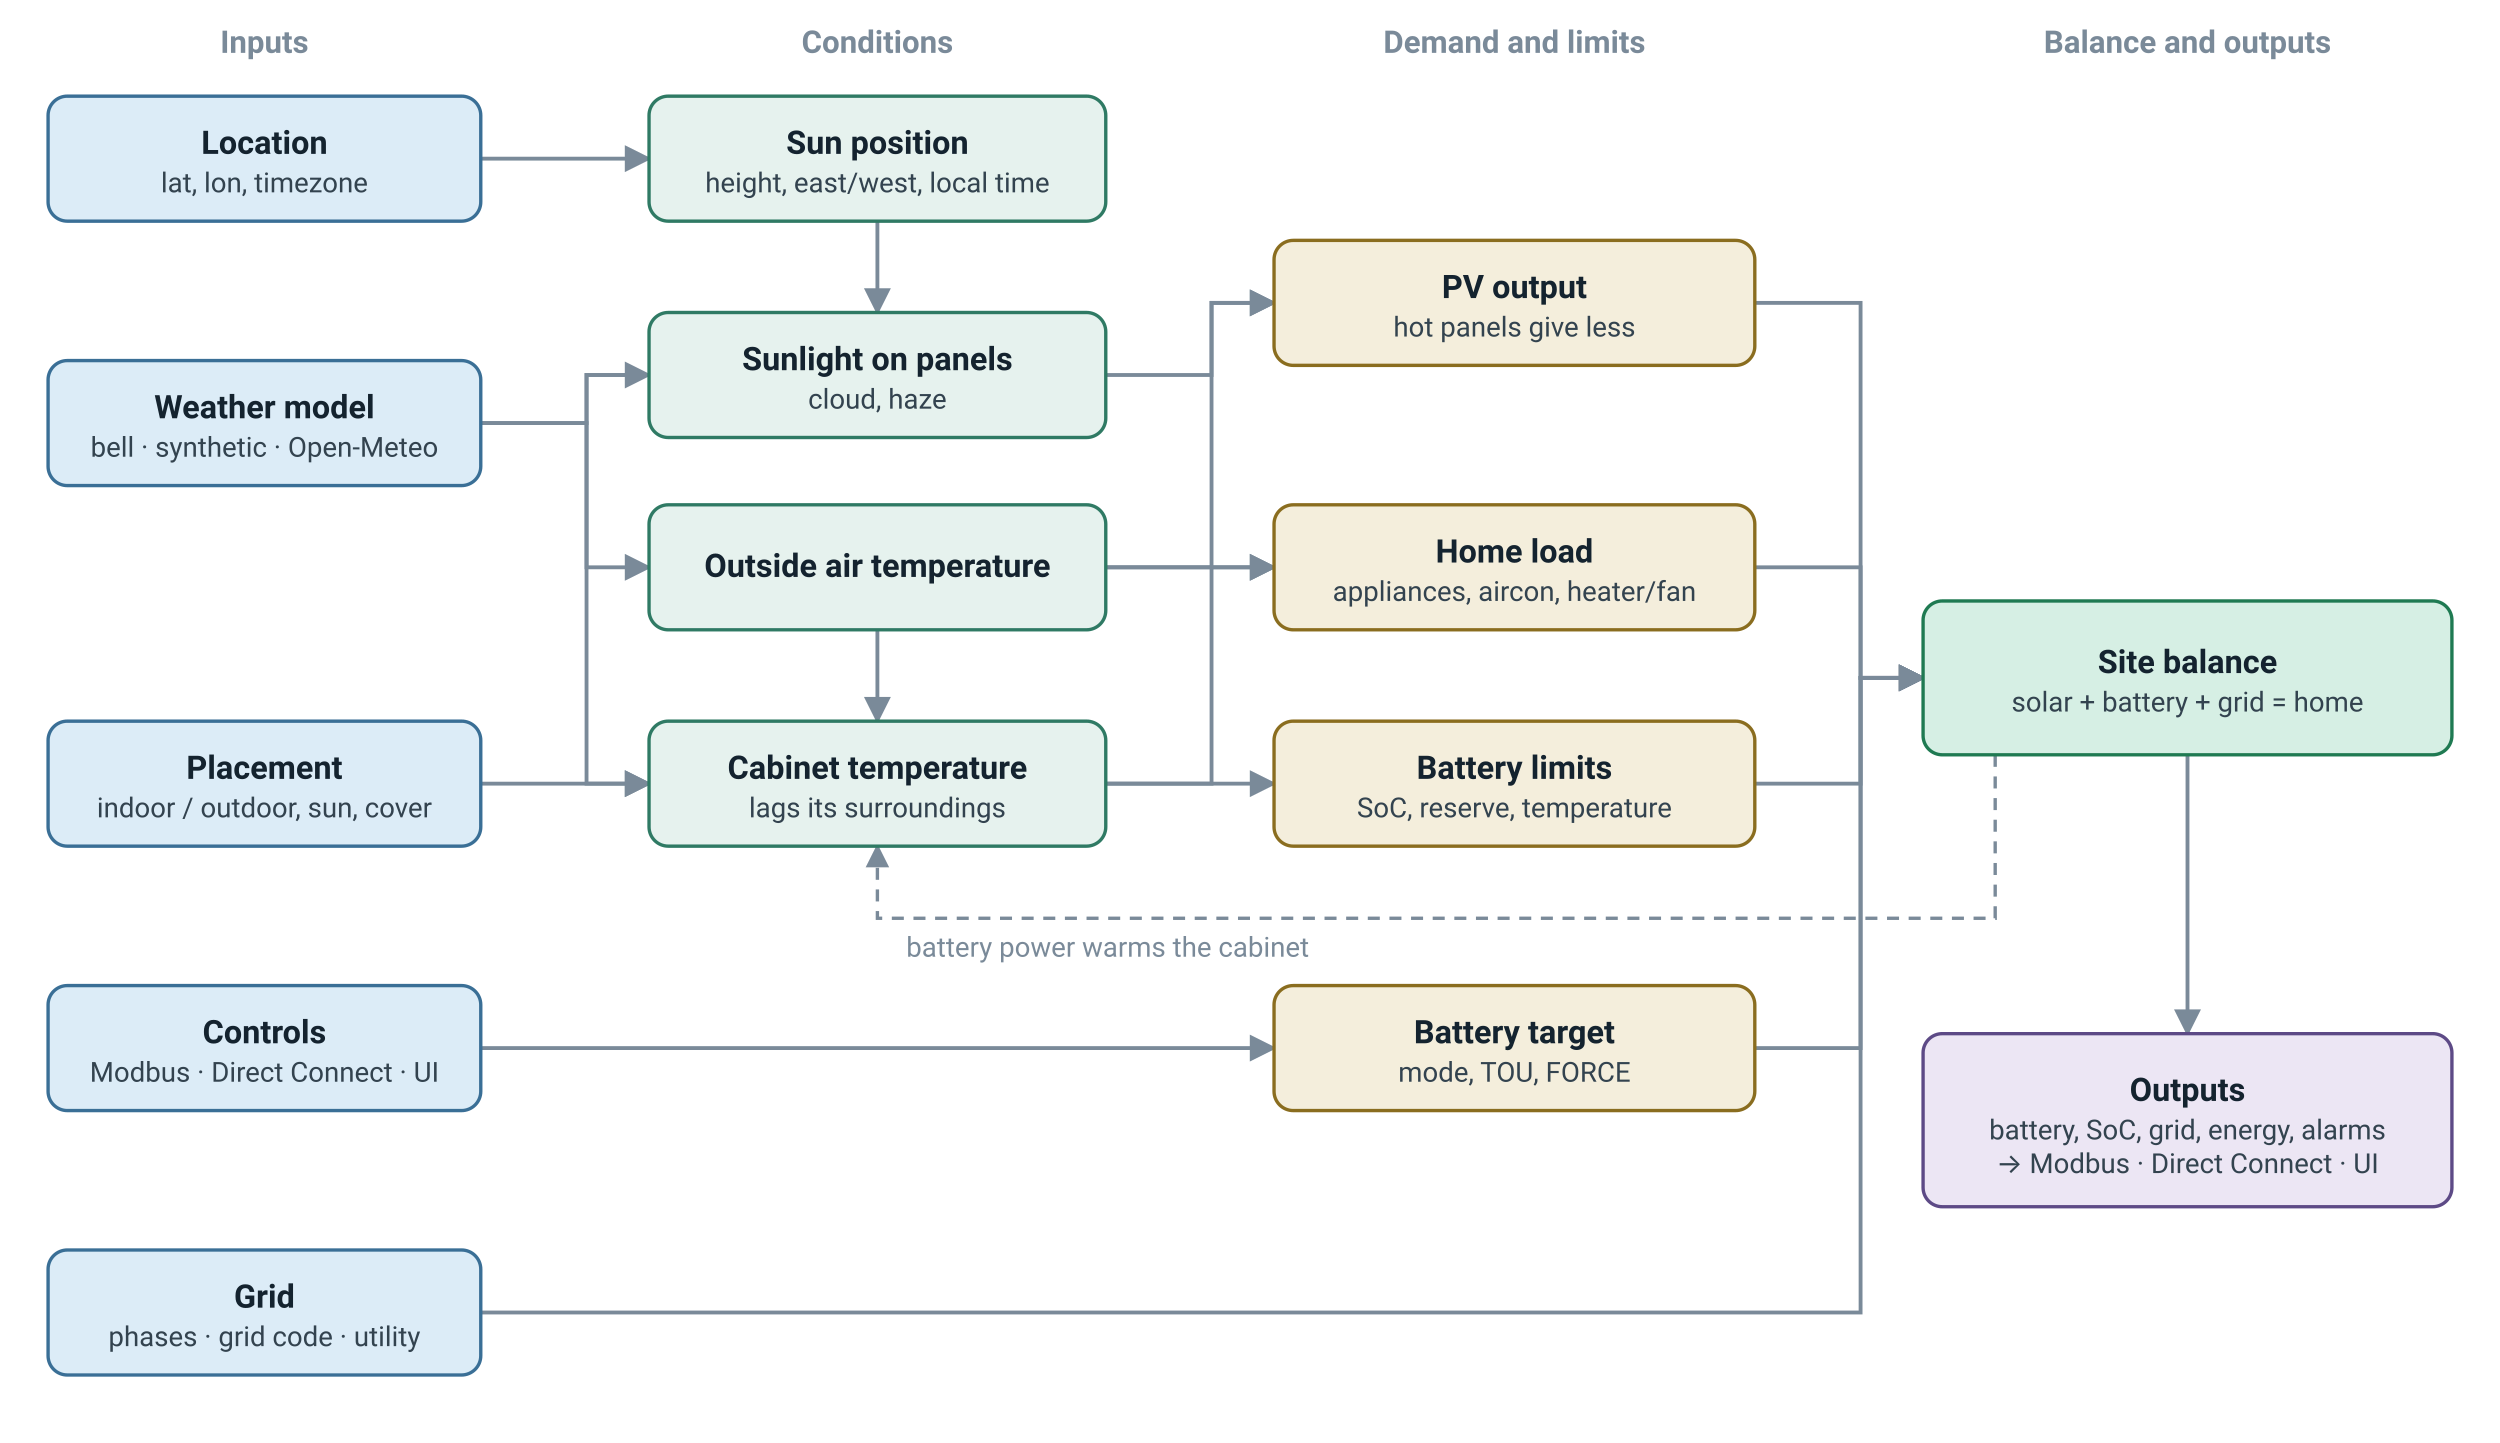
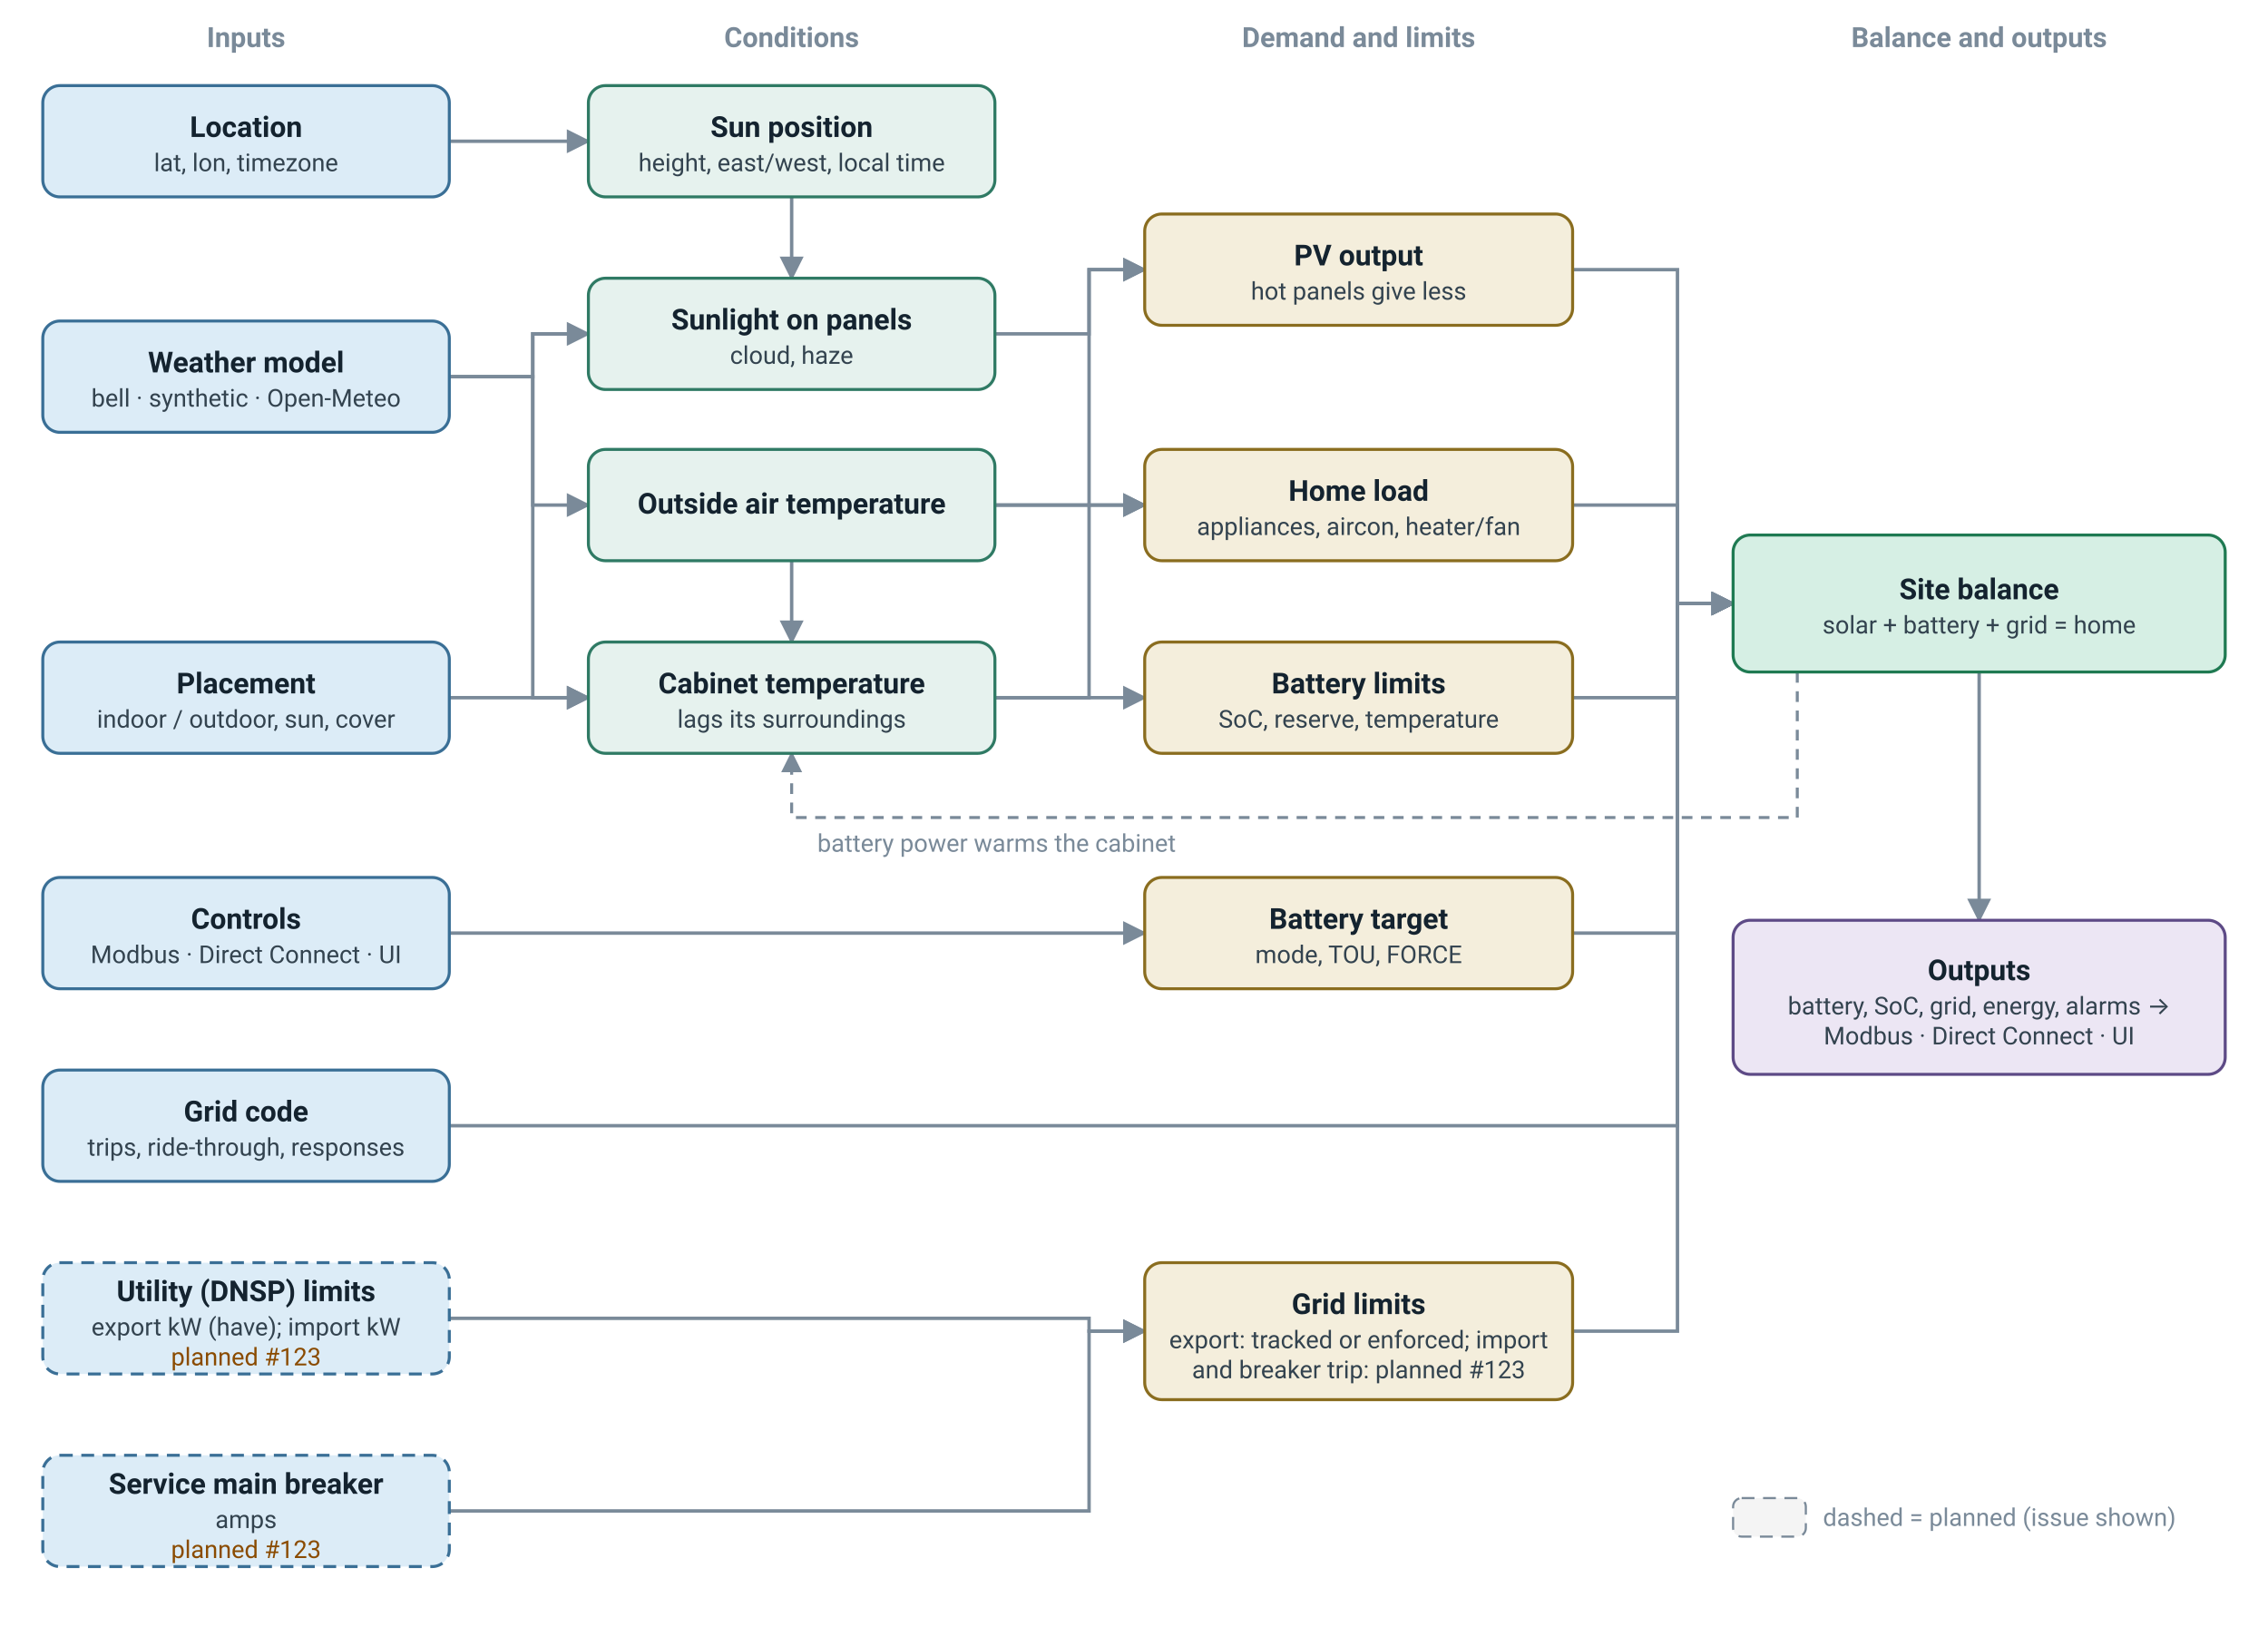
- <svg xmlns="http://www.w3.org/2000/svg" viewBox="0 0 1040 600" width="1040" height="600" role="img" aria-labelledby="t d" font-family="system-ui, -apple-system, Segoe UI, Roboto, sans-serif">
+ <svg xmlns="http://www.w3.org/2000/svg" viewBox="0 0 1060 760" width="1060" height="760" role="img" aria-labelledby="t d" font-family="system-ui, -apple-system, Segoe UI, Roboto, sans-serif">
  <defs>
    <marker id="a" viewBox="0 0 10 10" refX="9" refY="5" markerWidth="7" markerHeight="7" orient="auto-start-reverse">
      <path d="M0,0 L10,5 L0,10 z" fill="#7a8a99" />
    </marker>
  </defs>
-   <rect width="100%" height="100%" fill="none" />
-   <text x="110" y="22" text-anchor="middle" font-size="13" font-weight="600" fill="#7a8a99">Inputs</text>
-   <text x="365" y="22" text-anchor="middle" font-size="13" font-weight="600" fill="#7a8a99">Conditions</text>
-   <text x="630" y="22" text-anchor="middle" font-size="13" font-weight="600" fill="#7a8a99">Demand and limits</text>
-   <text x="910" y="22" text-anchor="middle" font-size="13" font-weight="600" fill="#7a8a99">Balance and outputs</text>
-   <path d="M200,66.0 L270,66.0" fill="none" stroke="#7a8a99" stroke-width="1.6" marker-end="url(#a)" />
-   <path d="M365.0,92 L365.0,130" fill="none" stroke="#7a8a99" stroke-width="1.6" marker-end="url(#a)" />
-   <path d="M200,176.0 L244,176.0 L244,156.0 L270,156.0" fill="none" stroke="#7a8a99" stroke-width="1.6" marker-end="url(#a)" />
-   <path d="M200,176.0 L244,176.0 L244,236.0 L270,236.0" fill="none" stroke="#7a8a99" stroke-width="1.6" marker-end="url(#a)" />
-   <path d="M460,156.0 L504,156.0 L504,126.0 L530,126.0" fill="none" stroke="#7a8a99" stroke-width="1.6" marker-end="url(#a)" />
-   <path d="M460,236.0 L504,236.0 L504,126.0 L530,126.0" fill="none" stroke="#7a8a99" stroke-width="1.6" marker-end="url(#a)" />
-   <path d="M460,236.0 L530,236.0" fill="none" stroke="#7a8a99" stroke-width="1.6" marker-end="url(#a)" />
-   <path d="M460,156.0 L244,156.0 L244,326.0 L270,326.0" fill="none" stroke="#7a8a99" stroke-width="1.6" marker-end="url(#a)" />
-   <path d="M365.0,262 L365.0,300" fill="none" stroke="#7a8a99" stroke-width="1.6" marker-end="url(#a)" />
-   <path d="M200,326.0 L270,326.0" fill="none" stroke="#7a8a99" stroke-width="1.6" marker-end="url(#a)" />
-   <path d="M460,326.0 L530,326.0" fill="none" stroke="#7a8a99" stroke-width="1.6" marker-end="url(#a)" />
-   <path d="M460,326.0 L504,326.0 L504,236.0 L530,236.0" fill="none" stroke="#7a8a99" stroke-width="1.6" marker-end="url(#a)" />
-   <path d="M200,436.0 L530,436.0" fill="none" stroke="#7a8a99" stroke-width="1.6" marker-end="url(#a)" />
-   <path d="M730,126.0 L774,126.0 L774,282.0 L800,282.0" fill="none" stroke="#7a8a99" stroke-width="1.6" marker-end="url(#a)" />
-   <path d="M730,236.0 L774,236.0 L774,282.0 L800,282.0" fill="none" stroke="#7a8a99" stroke-width="1.6" marker-end="url(#a)" />
-   <path d="M730,326.0 L774,326.0 L774,282.0 L800,282.0" fill="none" stroke="#7a8a99" stroke-width="1.6" marker-end="url(#a)" />
-   <path d="M730,436.0 L774,436.0 L774,282.0 L800,282.0" fill="none" stroke="#7a8a99" stroke-width="1.6" marker-end="url(#a)" />
-   <path d="M200,546.0 L774,546.0 L774,282.0 L800,282.0" fill="none" stroke="#7a8a99" stroke-width="1.6" marker-end="url(#a)" />
-   <path d="M910.0,314 L910.0,430" fill="none" stroke="#7a8a99" stroke-width="1.6" marker-end="url(#a)" />
-   <path d="M830,314 L830,382 L365,382 L365,352" fill="none" stroke="#7a8a99" stroke-width="1.4" stroke-dasharray="5 4" marker-end="url(#a)" />
-   <text x="377" y="398" font-size="11.5" fill="#7a8a99">battery power warms the cabinet</text>
-   <rect x="20" y="40" width="180" height="52" rx="8" fill="#dcecf7" stroke="#3a6f96" stroke-width="1.4" />
-   <text x="110.0" y="64.0" text-anchor="middle" font-size="13.5" font-weight="600" fill="#14232f">Location</text>
-   <text x="110.0" y="80.0" text-anchor="middle" font-size="11.5" fill="#33434f">lat, lon, timezone</text>
-   <rect x="20" y="150" width="180" height="52" rx="8" fill="#dcecf7" stroke="#3a6f96" stroke-width="1.4" />
-   <text x="110.0" y="174.0" text-anchor="middle" font-size="13.5" font-weight="600" fill="#14232f">Weather model</text>
-   <text x="110.0" y="190.0" text-anchor="middle" font-size="11.5" fill="#33434f">bell · synthetic · Open-Meteo</text>
-   <rect x="20" y="300" width="180" height="52" rx="8" fill="#dcecf7" stroke="#3a6f96" stroke-width="1.4" />
-   <text x="110.0" y="324.0" text-anchor="middle" font-size="13.5" font-weight="600" fill="#14232f">Placement</text>
-   <text x="110.0" y="340.0" text-anchor="middle" font-size="11.5" fill="#33434f">indoor / outdoor, sun, cover</text>
-   <rect x="20" y="410" width="180" height="52" rx="8" fill="#dcecf7" stroke="#3a6f96" stroke-width="1.4" />
-   <text x="110.0" y="434.0" text-anchor="middle" font-size="13.5" font-weight="600" fill="#14232f">Controls</text>
-   <text x="110.0" y="450.0" text-anchor="middle" font-size="11.5" fill="#33434f">Modbus · Direct Connect · UI</text>
-   <rect x="20" y="520" width="180" height="52" rx="8" fill="#dcecf7" stroke="#3a6f96" stroke-width="1.4" />
-   <text x="110.0" y="544.0" text-anchor="middle" font-size="13.5" font-weight="600" fill="#14232f">Grid</text>
-   <text x="110.0" y="560.0" text-anchor="middle" font-size="11.5" fill="#33434f">phases · grid code · utility</text>
-   <rect x="270" y="40" width="190" height="52" rx="8" fill="#e6f2ee" stroke="#2f7a64" stroke-width="1.4" />
-   <text x="365.0" y="64.0" text-anchor="middle" font-size="13.5" font-weight="600" fill="#14232f">Sun position</text>
-   <text x="365.0" y="80.0" text-anchor="middle" font-size="11.5" fill="#33434f">height, east/west, local time</text>
-   <rect x="270" y="130" width="190" height="52" rx="8" fill="#e6f2ee" stroke="#2f7a64" stroke-width="1.4" />
-   <text x="365.0" y="154.0" text-anchor="middle" font-size="13.5" font-weight="600" fill="#14232f">Sunlight on panels</text>
-   <text x="365.0" y="170.0" text-anchor="middle" font-size="11.5" fill="#33434f">cloud, haze</text>
-   <rect x="270" y="210" width="190" height="52" rx="8" fill="#e6f2ee" stroke="#2f7a64" stroke-width="1.4" />
-   <text x="365.0" y="240.0" text-anchor="middle" font-size="13.5" font-weight="600" fill="#14232f">Outside air temperature</text>
-   <rect x="270" y="300" width="190" height="52" rx="8" fill="#e6f2ee" stroke="#2f7a64" stroke-width="1.4" />
-   <text x="365.0" y="324.0" text-anchor="middle" font-size="13.5" font-weight="600" fill="#14232f">Cabinet temperature</text>
-   <text x="365.0" y="340.0" text-anchor="middle" font-size="11.5" fill="#33434f">lags its surroundings</text>
-   <rect x="530" y="100" width="200" height="52" rx="8" fill="#f4eedc" stroke="#8a6d1f" stroke-width="1.4" />
-   <text x="630.0" y="124.0" text-anchor="middle" font-size="13.5" font-weight="600" fill="#14232f">PV output</text>
-   <text x="630.0" y="140.0" text-anchor="middle" font-size="11.5" fill="#33434f">hot panels give less</text>
-   <rect x="530" y="210" width="200" height="52" rx="8" fill="#f4eedc" stroke="#8a6d1f" stroke-width="1.4" />
-   <text x="630.0" y="234.0" text-anchor="middle" font-size="13.5" font-weight="600" fill="#14232f">Home load</text>
-   <text x="630.0" y="250.0" text-anchor="middle" font-size="11.5" fill="#33434f">appliances, aircon, heater/fan</text>
-   <rect x="530" y="300" width="200" height="52" rx="8" fill="#f4eedc" stroke="#8a6d1f" stroke-width="1.4" />
-   <text x="630.0" y="324.0" text-anchor="middle" font-size="13.5" font-weight="600" fill="#14232f">Battery limits</text>
-   <text x="630.0" y="340.0" text-anchor="middle" font-size="11.5" fill="#33434f">SoC, reserve, temperature</text>
-   <rect x="530" y="410" width="200" height="52" rx="8" fill="#f4eedc" stroke="#8a6d1f" stroke-width="1.4" />
-   <text x="630.0" y="434.0" text-anchor="middle" font-size="13.5" font-weight="600" fill="#14232f">Battery target</text>
-   <text x="630.0" y="450.0" text-anchor="middle" font-size="11.5" fill="#33434f">mode, TOU, FORCE</text>
-   <rect x="800" y="250" width="220" height="64" rx="8" fill="#d6efe4" stroke="#1f7a52" stroke-width="1.4" />
-   <text x="910.0" y="280.0" text-anchor="middle" font-size="13.5" font-weight="600" fill="#14232f">Site balance</text>
-   <text x="910.0" y="296.0" text-anchor="middle" font-size="11.5" fill="#33434f">solar + battery + grid = home</text>
-   <rect x="800" y="430" width="220" height="72" rx="8" fill="#ece6f4" stroke="#5d4a86" stroke-width="1.4" />
-   <text x="910.0" y="458.0" text-anchor="middle" font-size="13.5" font-weight="600" fill="#14232f">Outputs</text>
-   <text x="910.0" y="474.0" text-anchor="middle" font-size="11.5" fill="#33434f">battery, SoC, grid, energy, alarms</text>
-   <text x="910.0" y="488.0" text-anchor="middle" font-size="11.5" fill="#33434f">→ Modbus · Direct Connect · UI</text>
+   <text x="115" y="22" text-anchor="middle" font-size="13" font-weight="600" fill="#7a8a99">Inputs</text>
+   <text x="370" y="22" text-anchor="middle" font-size="13" font-weight="600" fill="#7a8a99">Conditions</text>
+   <text x="635" y="22" text-anchor="middle" font-size="13" font-weight="600" fill="#7a8a99">Demand and limits</text>
+   <text x="925" y="22" text-anchor="middle" font-size="13" font-weight="600" fill="#7a8a99">Balance and outputs</text>
+   <path d="M210,66.0 L275,66.0" fill="none" stroke="#7a8a99" stroke-width="1.6" marker-end="url(#a)" />
+   <path d="M370.0,92 L370.0,130" fill="none" stroke="#7a8a99" stroke-width="1.6" marker-end="url(#a)" />
+   <path d="M210,176.0 L249,176.0 L249,156.0 L275,156.0" fill="none" stroke="#7a8a99" stroke-width="1.6" marker-end="url(#a)" />
+   <path d="M210,176.0 L249,176.0 L249,236.0 L275,236.0" fill="none" stroke="#7a8a99" stroke-width="1.6" marker-end="url(#a)" />
+   <path d="M465,156.0 L509,156.0 L509,126.0 L535,126.0" fill="none" stroke="#7a8a99" stroke-width="1.6" marker-end="url(#a)" />
+   <path d="M465,236.0 L509,236.0 L509,126.0 L535,126.0" fill="none" stroke="#7a8a99" stroke-width="1.6" marker-end="url(#a)" />
+   <path d="M465,236.0 L535,236.0" fill="none" stroke="#7a8a99" stroke-width="1.6" marker-end="url(#a)" />
+   <path d="M465,156.0 L249,156.0 L249,326.0 L275,326.0" fill="none" stroke="#7a8a99" stroke-width="1.6" marker-end="url(#a)" />
+   <path d="M370.0,262 L370.0,300" fill="none" stroke="#7a8a99" stroke-width="1.6" marker-end="url(#a)" />
+   <path d="M210,326.0 L275,326.0" fill="none" stroke="#7a8a99" stroke-width="1.6" marker-end="url(#a)" />
+   <path d="M465,326.0 L535,326.0" fill="none" stroke="#7a8a99" stroke-width="1.6" marker-end="url(#a)" />
+   <path d="M465,326.0 L509,326.0 L509,236.0 L535,236.0" fill="none" stroke="#7a8a99" stroke-width="1.6" marker-end="url(#a)" />
+   <path d="M210,436.0 L535,436.0" fill="none" stroke="#7a8a99" stroke-width="1.6" marker-end="url(#a)" />
+   <path d="M210,616.0 L509,616.0 L509,622.0 L535,622.0" fill="none" stroke="#7a8a99" stroke-width="1.6" marker-end="url(#a)" />
+   <path d="M210,706.0 L509,706.0 L509,622.0 L535,622.0" fill="none" stroke="#7a8a99" stroke-width="1.6" marker-end="url(#a)" />
+   <path d="M210,526.0 L784,526.0 L784,282.0 L810,282.0" fill="none" stroke="#7a8a99" stroke-width="1.6" marker-end="url(#a)" />
+   <path d="M735,126.0 L784,126.0 L784,282.0 L810,282.0" fill="none" stroke="#7a8a99" stroke-width="1.6" marker-end="url(#a)" />
+   <path d="M735,236.0 L784,236.0 L784,282.0 L810,282.0" fill="none" stroke="#7a8a99" stroke-width="1.6" marker-end="url(#a)" />
+   <path d="M735,326.0 L784,326.0 L784,282.0 L810,282.0" fill="none" stroke="#7a8a99" stroke-width="1.6" marker-end="url(#a)" />
+   <path d="M735,436.0 L784,436.0 L784,282.0 L810,282.0" fill="none" stroke="#7a8a99" stroke-width="1.6" marker-end="url(#a)" />
+   <path d="M735,622.0 L784,622.0 L784,282.0 L810,282.0" fill="none" stroke="#7a8a99" stroke-width="1.6" marker-end="url(#a)" />
+   <path d="M925.0,314 L925.0,430" fill="none" stroke="#7a8a99" stroke-width="1.6" marker-end="url(#a)" />
+   <path d="M840,314 L840,382 L370.0,382 L370.0,352" fill="none" stroke="#7a8a99" stroke-width="1.4" stroke-dasharray="5 4" marker-end="url(#a)" />
+   <text x="382.0" y="398" font-size="11.5" fill="#7a8a99">battery power warms the cabinet</text>
+   <rect x="20" y="40" width="190" height="52" rx="8" fill="#dcecf7" stroke="#3a6f96" stroke-width="1.4" />
+   <text x="115.0" y="64.0" text-anchor="middle" font-size="13.5" font-weight="600" fill="#14232f">Location</text>
+   <text x="115.0" y="80.0" text-anchor="middle" font-size="11.5" fill="#33434f">lat, lon, timezone</text>
+   <rect x="20" y="150" width="190" height="52" rx="8" fill="#dcecf7" stroke="#3a6f96" stroke-width="1.4" />
+   <text x="115.0" y="174.0" text-anchor="middle" font-size="13.5" font-weight="600" fill="#14232f">Weather model</text>
+   <text x="115.0" y="190.0" text-anchor="middle" font-size="11.5" fill="#33434f">bell · synthetic · Open-Meteo</text>
+   <rect x="20" y="300" width="190" height="52" rx="8" fill="#dcecf7" stroke="#3a6f96" stroke-width="1.4" />
+   <text x="115.0" y="324.0" text-anchor="middle" font-size="13.5" font-weight="600" fill="#14232f">Placement</text>
+   <text x="115.0" y="340.0" text-anchor="middle" font-size="11.5" fill="#33434f">indoor / outdoor, sun, cover</text>
+   <rect x="20" y="410" width="190" height="52" rx="8" fill="#dcecf7" stroke="#3a6f96" stroke-width="1.4" />
+   <text x="115.0" y="434.0" text-anchor="middle" font-size="13.5" font-weight="600" fill="#14232f">Controls</text>
+   <text x="115.0" y="450.0" text-anchor="middle" font-size="11.5" fill="#33434f">Modbus · Direct Connect · UI</text>
+   <rect x="20" y="500" width="190" height="52" rx="8" fill="#dcecf7" stroke="#3a6f96" stroke-width="1.4" />
+   <text x="115.0" y="524.0" text-anchor="middle" font-size="13.5" font-weight="600" fill="#14232f">Grid code</text>
+   <text x="115.0" y="540.0" text-anchor="middle" font-size="11.5" fill="#33434f">trips, ride-through, responses</text>
+   <rect x="20" y="590" width="190" height="52" rx="8" fill="#dcecf7" stroke="#3a6f96" stroke-width="1.4" stroke-dasharray="6 4" />
+   <text x="115.0" y="608.0" text-anchor="middle" font-size="13.5" font-weight="600" fill="#14232f">Utility (DNSP) limits</text>
+   <text x="115.0" y="624.0" text-anchor="middle" font-size="11.5" fill="#33434f">export kW (have); import kW</text>
+   <text x="115.0" y="638.0" text-anchor="middle" font-size="11.5" fill="#8a4b00">planned #123</text>
+   <rect x="20" y="680" width="190" height="52" rx="8" fill="#dcecf7" stroke="#3a6f96" stroke-width="1.4" stroke-dasharray="6 4" />
+   <text x="115.0" y="698.0" text-anchor="middle" font-size="13.5" font-weight="600" fill="#14232f">Service main breaker</text>
+   <text x="115.0" y="714.0" text-anchor="middle" font-size="11.5" fill="#33434f">amps</text>
+   <text x="115.0" y="728.0" text-anchor="middle" font-size="11.5" fill="#8a4b00">planned #123</text>
+   <rect x="275" y="40" width="190" height="52" rx="8" fill="#e6f2ee" stroke="#2f7a64" stroke-width="1.4" />
+   <text x="370.0" y="64.0" text-anchor="middle" font-size="13.5" font-weight="600" fill="#14232f">Sun position</text>
+   <text x="370.0" y="80.0" text-anchor="middle" font-size="11.5" fill="#33434f">height, east/west, local time</text>
+   <rect x="275" y="130" width="190" height="52" rx="8" fill="#e6f2ee" stroke="#2f7a64" stroke-width="1.4" />
+   <text x="370.0" y="154.0" text-anchor="middle" font-size="13.5" font-weight="600" fill="#14232f">Sunlight on panels</text>
+   <text x="370.0" y="170.0" text-anchor="middle" font-size="11.5" fill="#33434f">cloud, haze</text>
+   <rect x="275" y="210" width="190" height="52" rx="8" fill="#e6f2ee" stroke="#2f7a64" stroke-width="1.4" />
+   <text x="370.0" y="240.0" text-anchor="middle" font-size="13.5" font-weight="600" fill="#14232f">Outside air temperature</text>
+   <rect x="275" y="300" width="190" height="52" rx="8" fill="#e6f2ee" stroke="#2f7a64" stroke-width="1.4" />
+   <text x="370.0" y="324.0" text-anchor="middle" font-size="13.5" font-weight="600" fill="#14232f">Cabinet temperature</text>
+   <text x="370.0" y="340.0" text-anchor="middle" font-size="11.5" fill="#33434f">lags its surroundings</text>
+   <rect x="535" y="100" width="200" height="52" rx="8" fill="#f4eedc" stroke="#8a6d1f" stroke-width="1.4" />
+   <text x="635.0" y="124.0" text-anchor="middle" font-size="13.5" font-weight="600" fill="#14232f">PV output</text>
+   <text x="635.0" y="140.0" text-anchor="middle" font-size="11.5" fill="#33434f">hot panels give less</text>
+   <rect x="535" y="210" width="200" height="52" rx="8" fill="#f4eedc" stroke="#8a6d1f" stroke-width="1.4" />
+   <text x="635.0" y="234.0" text-anchor="middle" font-size="13.5" font-weight="600" fill="#14232f">Home load</text>
+   <text x="635.0" y="250.0" text-anchor="middle" font-size="11.5" fill="#33434f">appliances, aircon, heater/fan</text>
+   <rect x="535" y="300" width="200" height="52" rx="8" fill="#f4eedc" stroke="#8a6d1f" stroke-width="1.4" />
+   <text x="635.0" y="324.0" text-anchor="middle" font-size="13.5" font-weight="600" fill="#14232f">Battery limits</text>
+   <text x="635.0" y="340.0" text-anchor="middle" font-size="11.5" fill="#33434f">SoC, reserve, temperature</text>
+   <rect x="535" y="410" width="200" height="52" rx="8" fill="#f4eedc" stroke="#8a6d1f" stroke-width="1.4" />
+   <text x="635.0" y="434.0" text-anchor="middle" font-size="13.5" font-weight="600" fill="#14232f">Battery target</text>
+   <text x="635.0" y="450.0" text-anchor="middle" font-size="11.5" fill="#33434f">mode, TOU, FORCE</text>
+   <rect x="535" y="590" width="200" height="64" rx="8" fill="#f4eedc" stroke="#8a6d1f" stroke-width="1.4" />
+   <text x="635.0" y="614.0" text-anchor="middle" font-size="13.5" font-weight="600" fill="#14232f">Grid limits</text>
+   <text x="635.0" y="630.0" text-anchor="middle" font-size="11.5" fill="#33434f">export: tracked or enforced; import</text>
+   <text x="635.0" y="644.0" text-anchor="middle" font-size="11.5" fill="#33434f">and breaker trip: planned #123</text>
+   <rect x="810" y="250" width="230" height="64" rx="8" fill="#d6efe4" stroke="#1f7a52" stroke-width="1.4" />
+   <text x="925.0" y="280.0" text-anchor="middle" font-size="13.5" font-weight="600" fill="#14232f">Site balance</text>
+   <text x="925.0" y="296.0" text-anchor="middle" font-size="11.5" fill="#33434f">solar + battery + grid = home</text>
+   <rect x="810" y="430" width="230" height="72" rx="8" fill="#ece6f4" stroke="#5d4a86" stroke-width="1.4" />
+   <text x="925.0" y="458.0" text-anchor="middle" font-size="13.5" font-weight="600" fill="#14232f">Outputs</text>
+   <text x="925.0" y="474.0" text-anchor="middle" font-size="11.5" fill="#33434f">battery, SoC, grid, energy, alarms →</text>
+   <text x="925.0" y="488.0" text-anchor="middle" font-size="11.5" fill="#33434f">Modbus · Direct Connect · UI</text>
+   <rect x="810" y="700" width="34" height="18" rx="4" fill="#f4f4f4" stroke="#7a8a99" stroke-dasharray="6 4" />
+   <text x="852" y="713" font-size="11.5" fill="#7a8a99">dashed = planned (issue shown)</text>
</svg>
